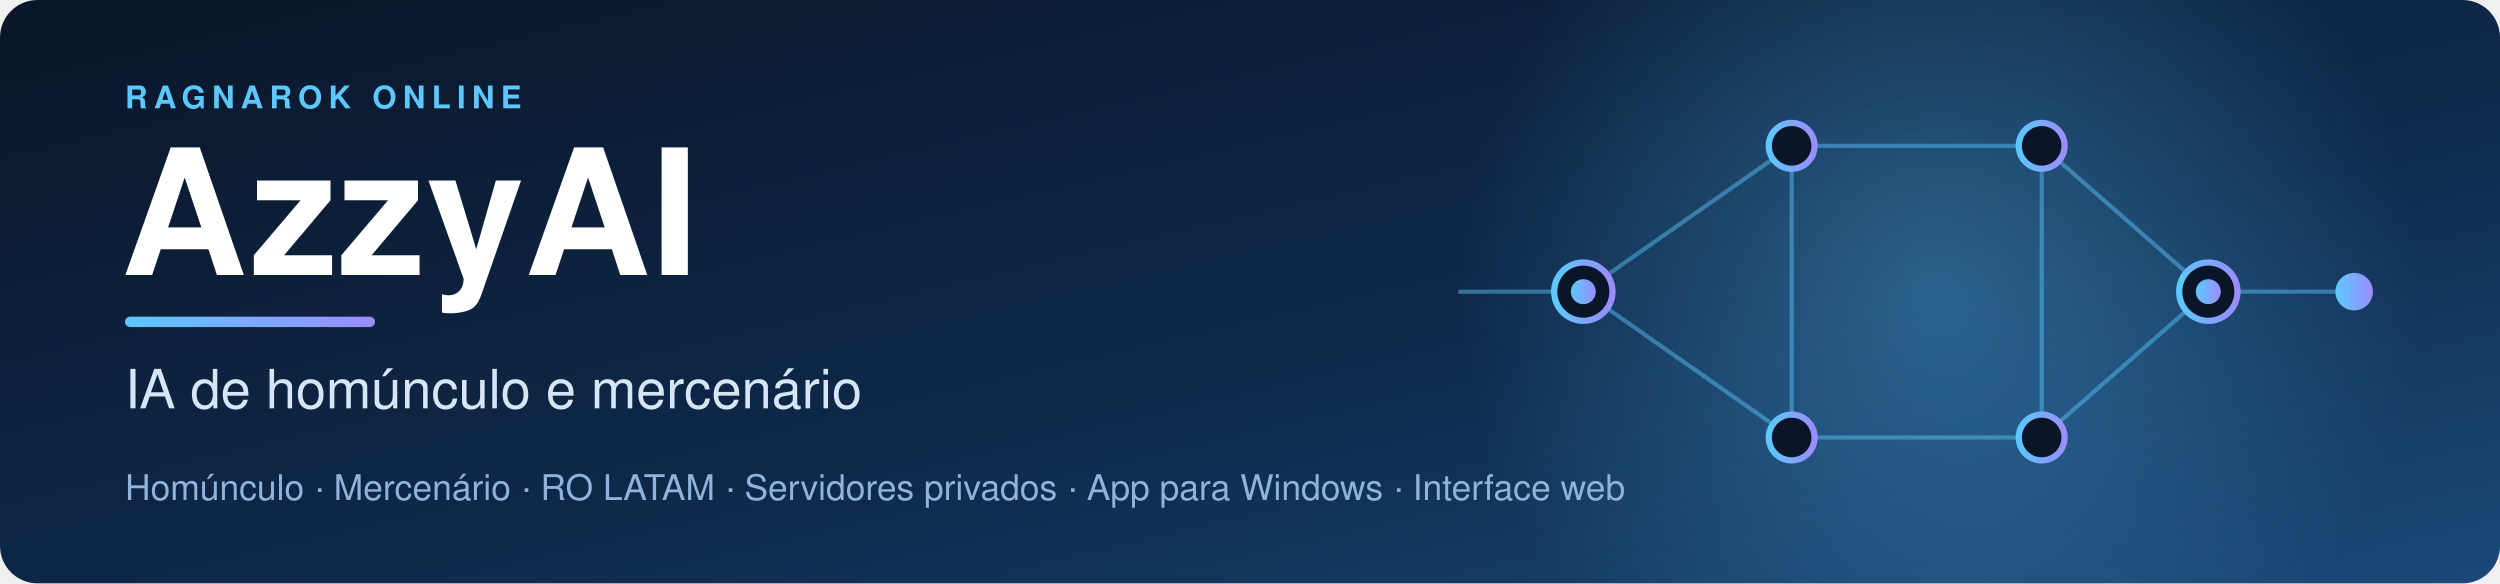
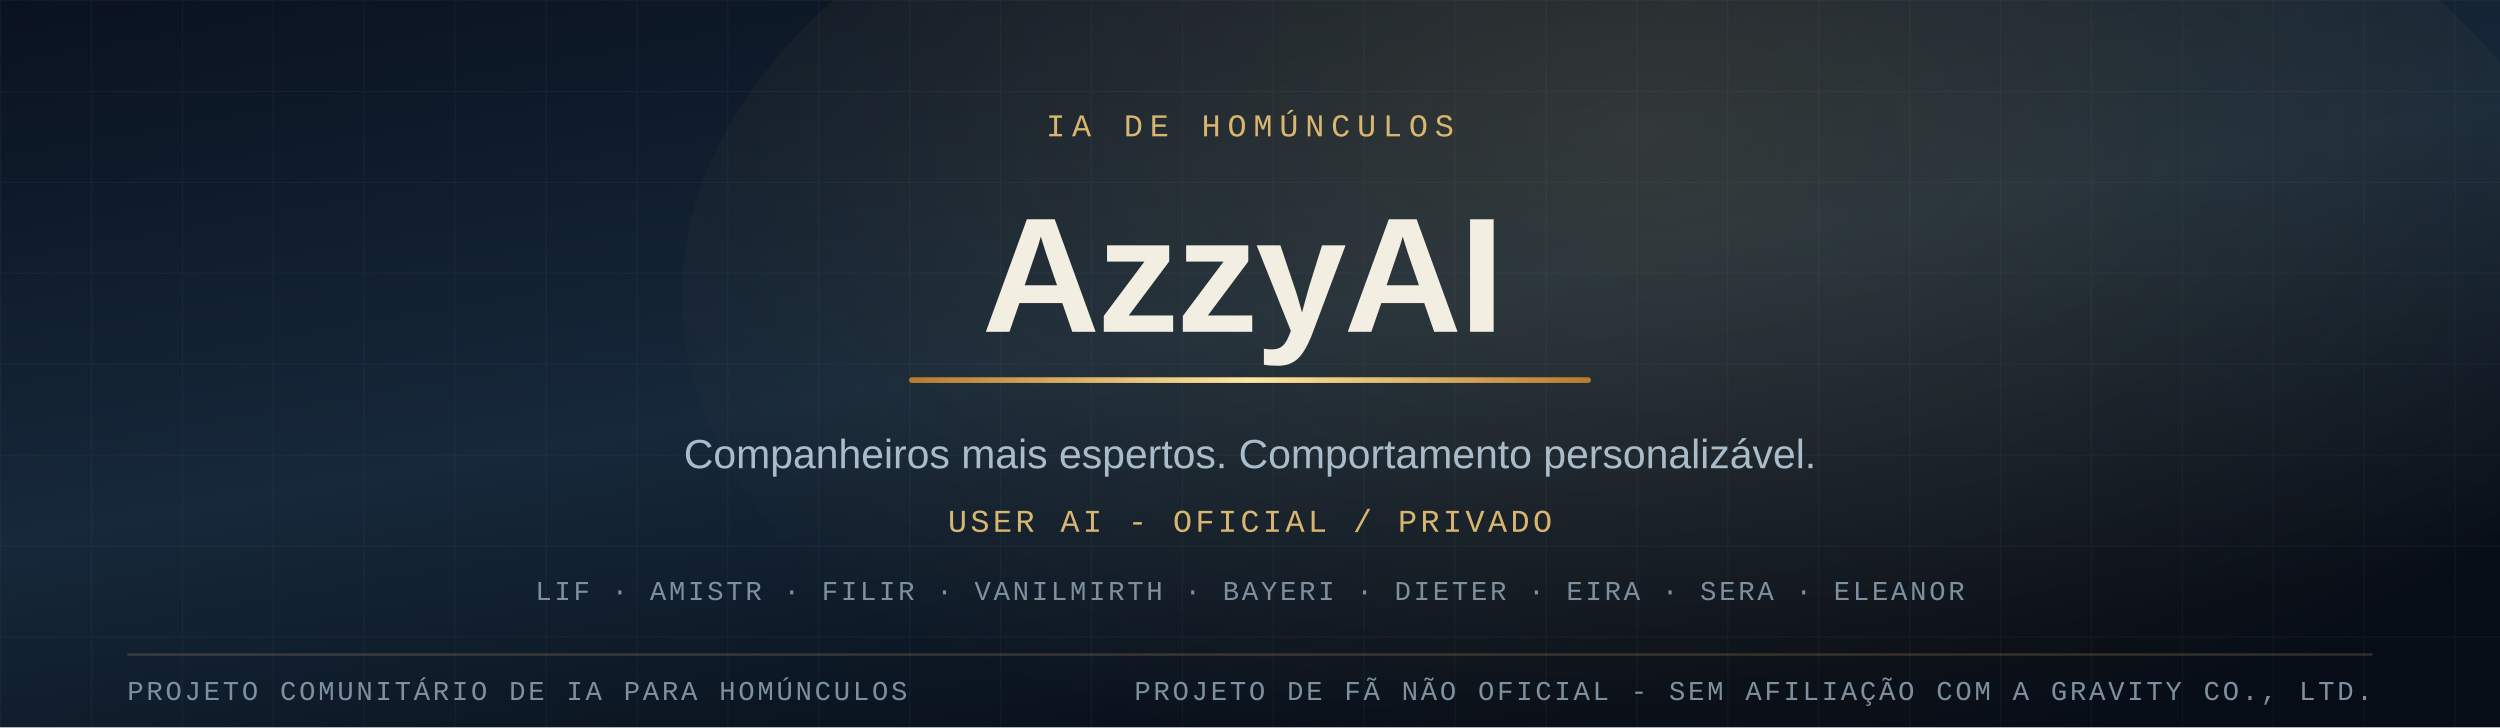
- <svg xmlns="http://www.w3.org/2000/svg" width="1200" height="280" viewBox="0 0 1200 280" role="img" aria-labelledby="t d">
+ <svg xmlns="http://www.w3.org/2000/svg" width="1100" height="320" viewBox="0 0 1100 320" role="img" aria-labelledby="t d">
  <defs>
-     <linearGradient id="bg" x1="0" y1="0" x2="1" y2="1">
-       <stop offset="0" stop-color="#0a1628" />
-       <stop offset="0.6" stop-color="#0f2a4d" />
-       <stop offset="1" stop-color="#1a4a7a" />
+     <linearGradient id="bg" x2="0.6" y2="1">
+       <stop stop-color="#0a1220" />
+       <stop offset="0.55" stop-color="#16283a" />
+       <stop offset="1" stop-color="#070d17" />
    </linearGradient>
-     <linearGradient id="accent" x1="0" y1="0" x2="1" y2="0">
-       <stop offset="0" stop-color="#5cc8ff" />
-       <stop offset="1" stop-color="#9b8cff" />
+     <radialGradient id="glow" cx="0.5" cy="0.35" r="0.6">
+       <stop stop-color="#d7a94c" stop-opacity="0.16" />
+       <stop offset="1" stop-color="#d7a94c" stop-opacity="0" />
+     </radialGradient>
+     <linearGradient id="gold" x2="1" y2="0">
+       <stop stop-color="#b77b2e" />
+       <stop offset="0.5" stop-color="#ffe7a1" />
+       <stop offset="1" stop-color="#b77b2e" />
    </linearGradient>
-     <radialGradient id="glow" cx="0.5" cy="0.5" r="0.5">
-       <stop offset="0" stop-color="#5cc8ff" stop-opacity="0.35" />
-       <stop offset="1" stop-color="#5cc8ff" stop-opacity="0" />
-     </radialGradient>
+     <pattern id="grid" width="40" height="40" patternUnits="userSpaceOnUse">
+       <path d="M40 0H0V40" fill="none" stroke="#a9c1d2" stroke-opacity="0.05" />
+     </pattern>
  </defs>
-   <rect width="1200" height="280" rx="18" fill="url(#bg)" />
-   <circle cx="930" cy="140" r="230" fill="url(#glow)" />
-   <g stroke="#5cc8ff" stroke-opacity="0.45" stroke-width="2" fill="none">
-     <path d="M760 140 L860 70 L980 70 L1060 140" />
-     <path d="M760 140 L860 210 L980 210 L1060 140" />
-     <path d="M860 70 L860 210" />
-     <path d="M980 70 L980 210" />
-     <path d="M1060 140 L1130 140" />
-     <path d="M700 140 L760 140" />
-   </g>
-   <g fill="#0a1628" stroke="url(#accent)" stroke-width="3">
-     <circle cx="760" cy="140" r="14" />
-     <circle cx="860" cy="70" r="11" />
-     <circle cx="980" cy="70" r="11" />
-     <circle cx="860" cy="210" r="11" />
-     <circle cx="980" cy="210" r="11" />
-     <circle cx="1060" cy="140" r="14" />
-   </g>
-   <g fill="url(#accent)">
-     <circle cx="760" cy="140" r="6" />
-     <circle cx="1060" cy="140" r="6" />
-     <circle cx="1130" cy="140" r="9" />
-   </g>
-   <g font-family="Segoe UI, Helvetica, Arial, sans-serif">
-     <text x="60" y="52" font-size="15" font-weight="600" letter-spacing="3" fill="#5cc8ff">RAGNAROK ONLINE</text>
-     <text x="58" y="132" font-size="84" font-weight="700" fill="#ffffff">AzzyAI</text>
-     <rect x="60" y="152" width="120" height="5" rx="2.5" fill="url(#accent)" />
-     <text x="60" y="196" font-size="26" fill="#d6e6f7">IA de homúnculo e mercenário</text>
-     <text x="60" y="240" font-size="17" fill="#8fb3d9">Homúnculo  ·  Mercenário  ·  RO LATAM  ·  Servidores privados  ·  App para Windows  ·  Interface web</text>
-   </g>
+   <rect width="1100" height="320" fill="url(#bg)" />
+   <rect width="1100" height="320" fill="url(#grid)" />
+   <ellipse cx="720" cy="130" rx="420" ry="240" fill="url(#glow)" />
+   <text x="550" y="60" text-anchor="middle" font-family="Consolas, Courier New, monospace" font-size="14" fill="#d9b66f" letter-spacing="3">IA DE HOMÚNCULOS</text>
+   <text x="547" y="146" text-anchor="middle" font-family="Segoe UI, Verdana, Arial, sans-serif" font-size="72" font-weight="700" letter-spacing="-1.2" fill="#f3eee2">AzzyAI</text>
+   <rect x="400" y="166" width="300" height="2.5" rx="1.2" fill="url(#gold)" />
+   <text x="550" y="206" text-anchor="middle" font-family="Segoe UI, Verdana, Arial, sans-serif" font-size="18" fill="#a9bcc9">Companheiros mais espertos. Comportamento personalizável.</text>
+   <text x="550" y="234" text-anchor="middle" font-family="Consolas, Courier New, monospace" font-size="14" fill="#d9b66f" letter-spacing="1.5">USER AI   -   OFICIAL / PRIVADO</text>
+   <text x="550" y="264" text-anchor="middle" font-family="Consolas, Courier New, monospace" font-size="12" fill="#7d90a0" letter-spacing="1.2">LIF  ·  AMISTR  ·  FILIR  ·  VANILMIRTH  ·  BAYERI  ·  DIETER  ·  EIRA  ·  SERA  ·  ELEANOR</text>
+   <path d="M56 288H1044" stroke="#d7b36a" stroke-opacity="0.22" />
+   <text x="56" y="308" font-family="Consolas, Courier New, monospace" font-size="12" fill="#7d90a0" letter-spacing="1.2">PROJETO COMUNITÁRIO DE IA PARA HOMÚNCULOS</text>
+   <text x="1044" y="308" text-anchor="end" font-family="Consolas, Courier New, monospace" font-size="12" fill="#7d90a0" letter-spacing="1.2">PROJETO DE FÃ NÃO OFICIAL - SEM AFILIAÇÃO COM A GRAVITY CO., LTD.</text>
</svg>
